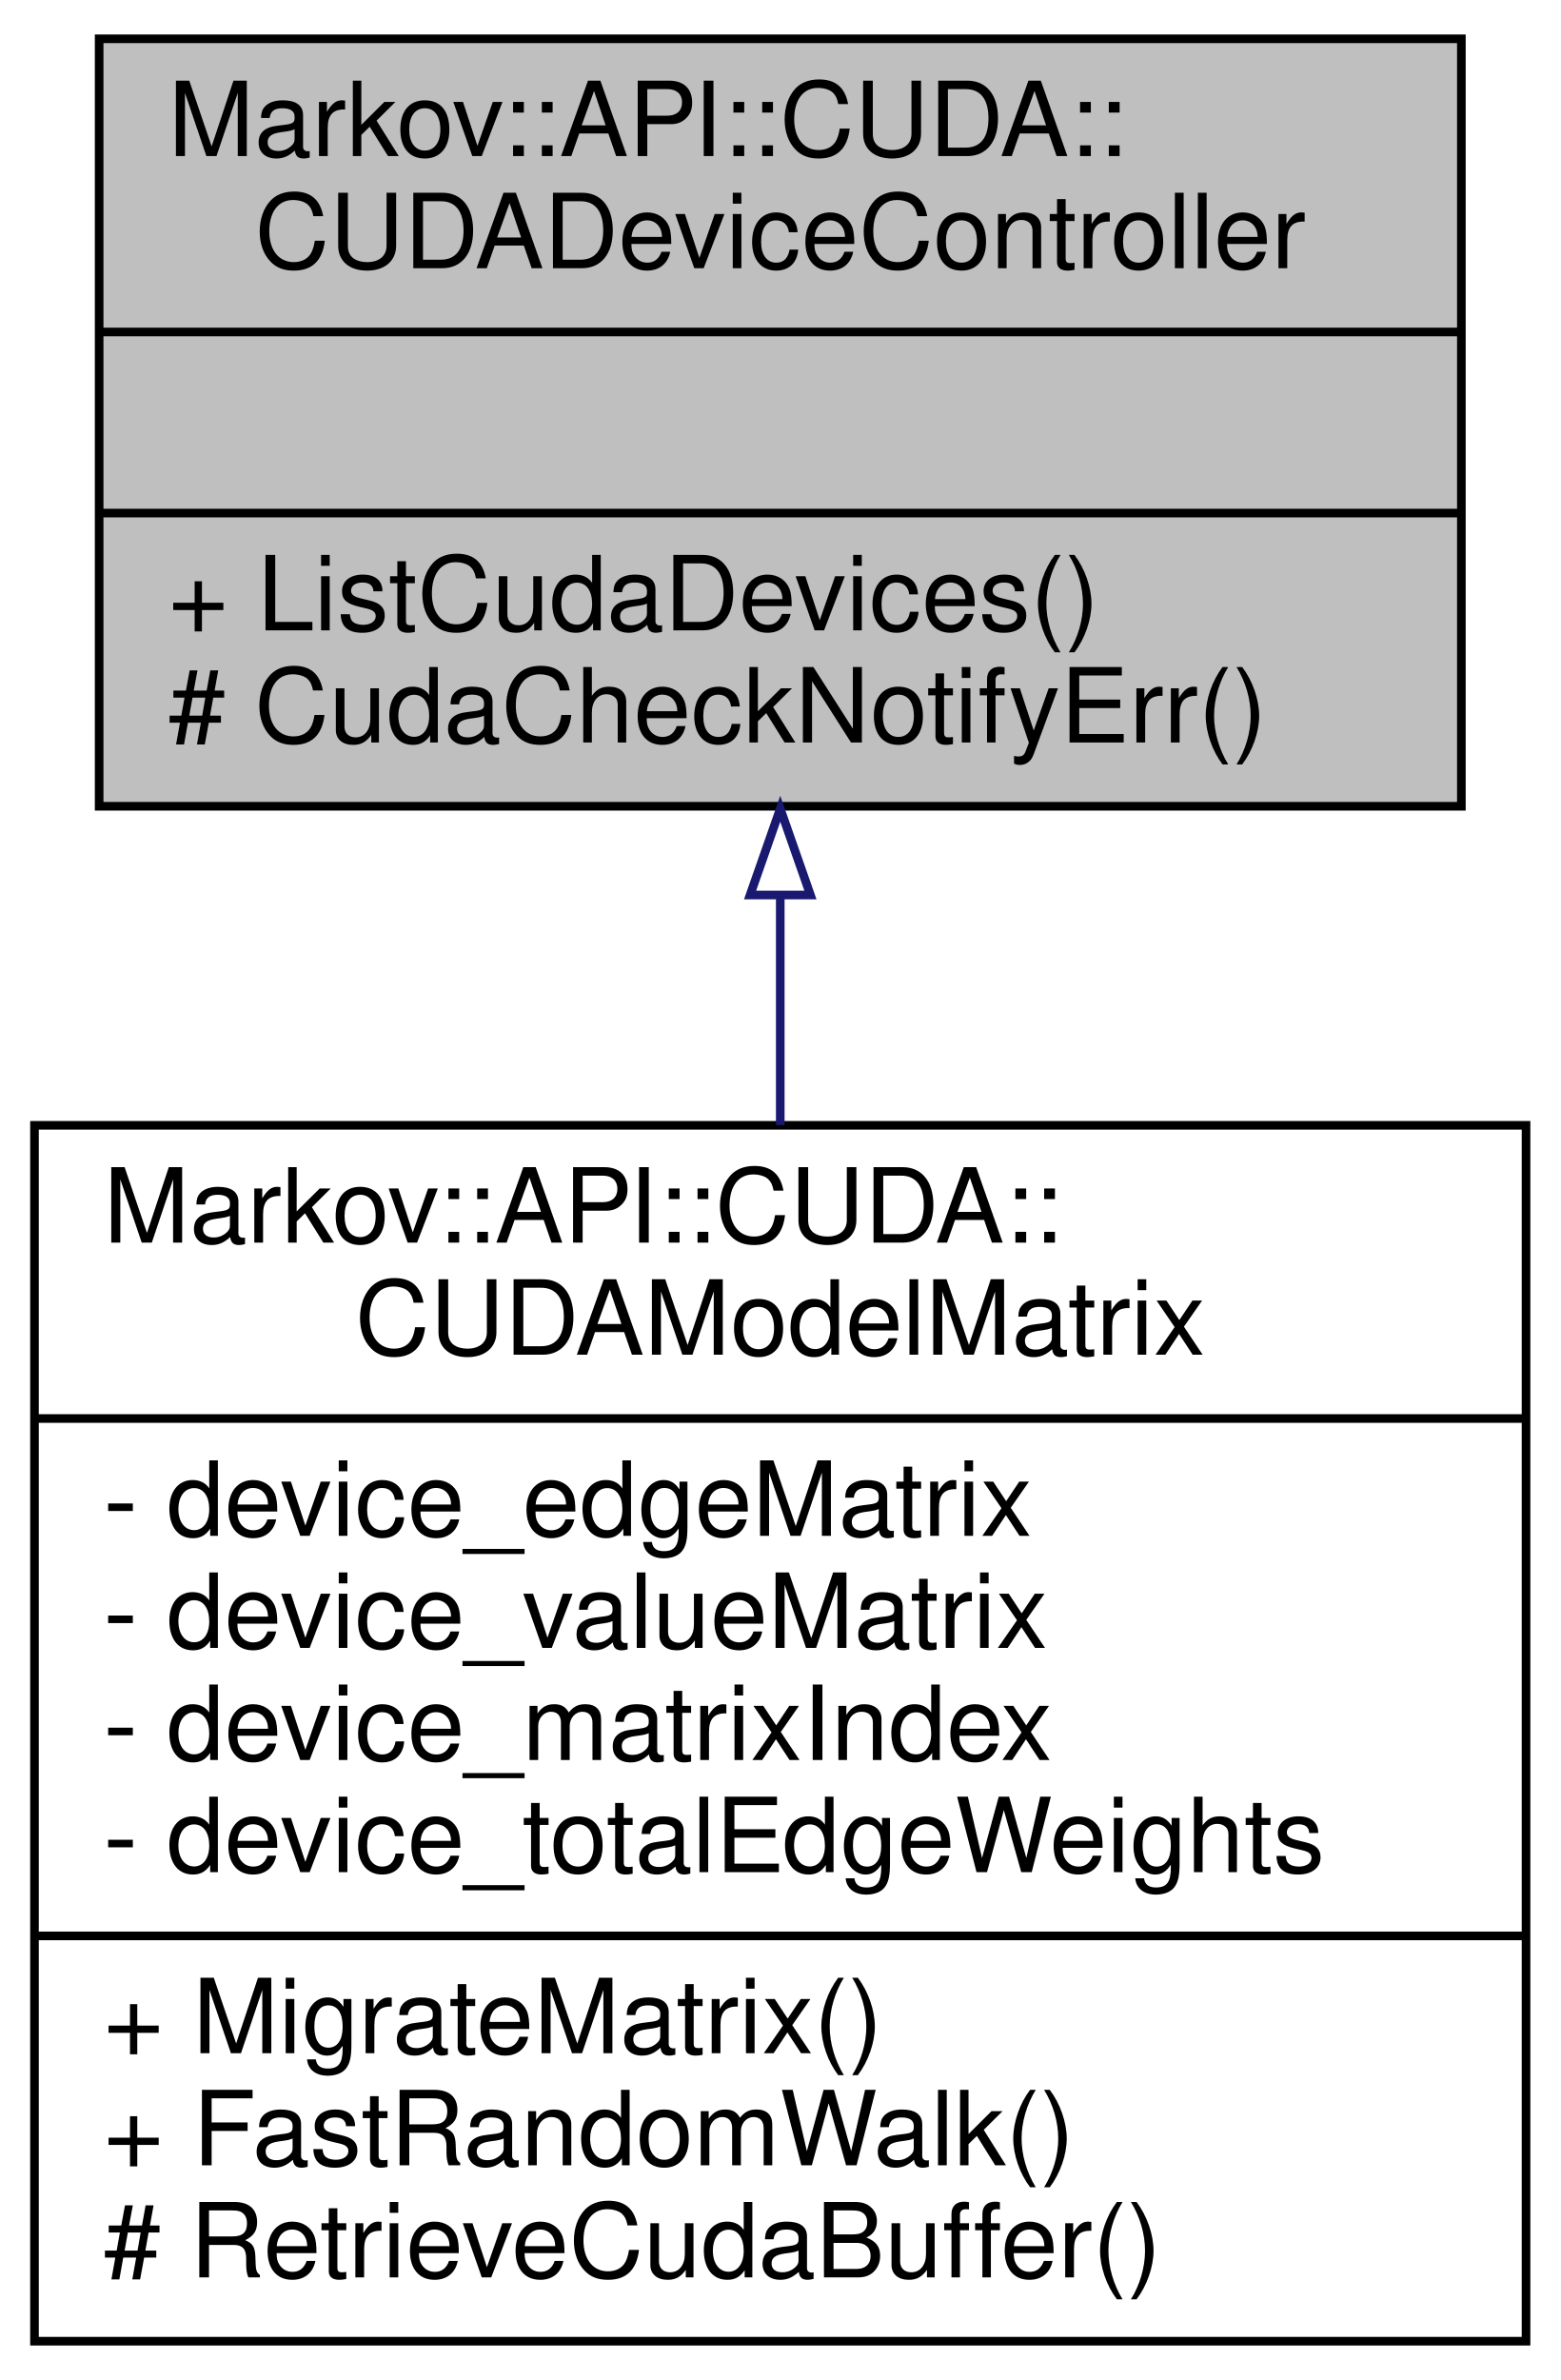
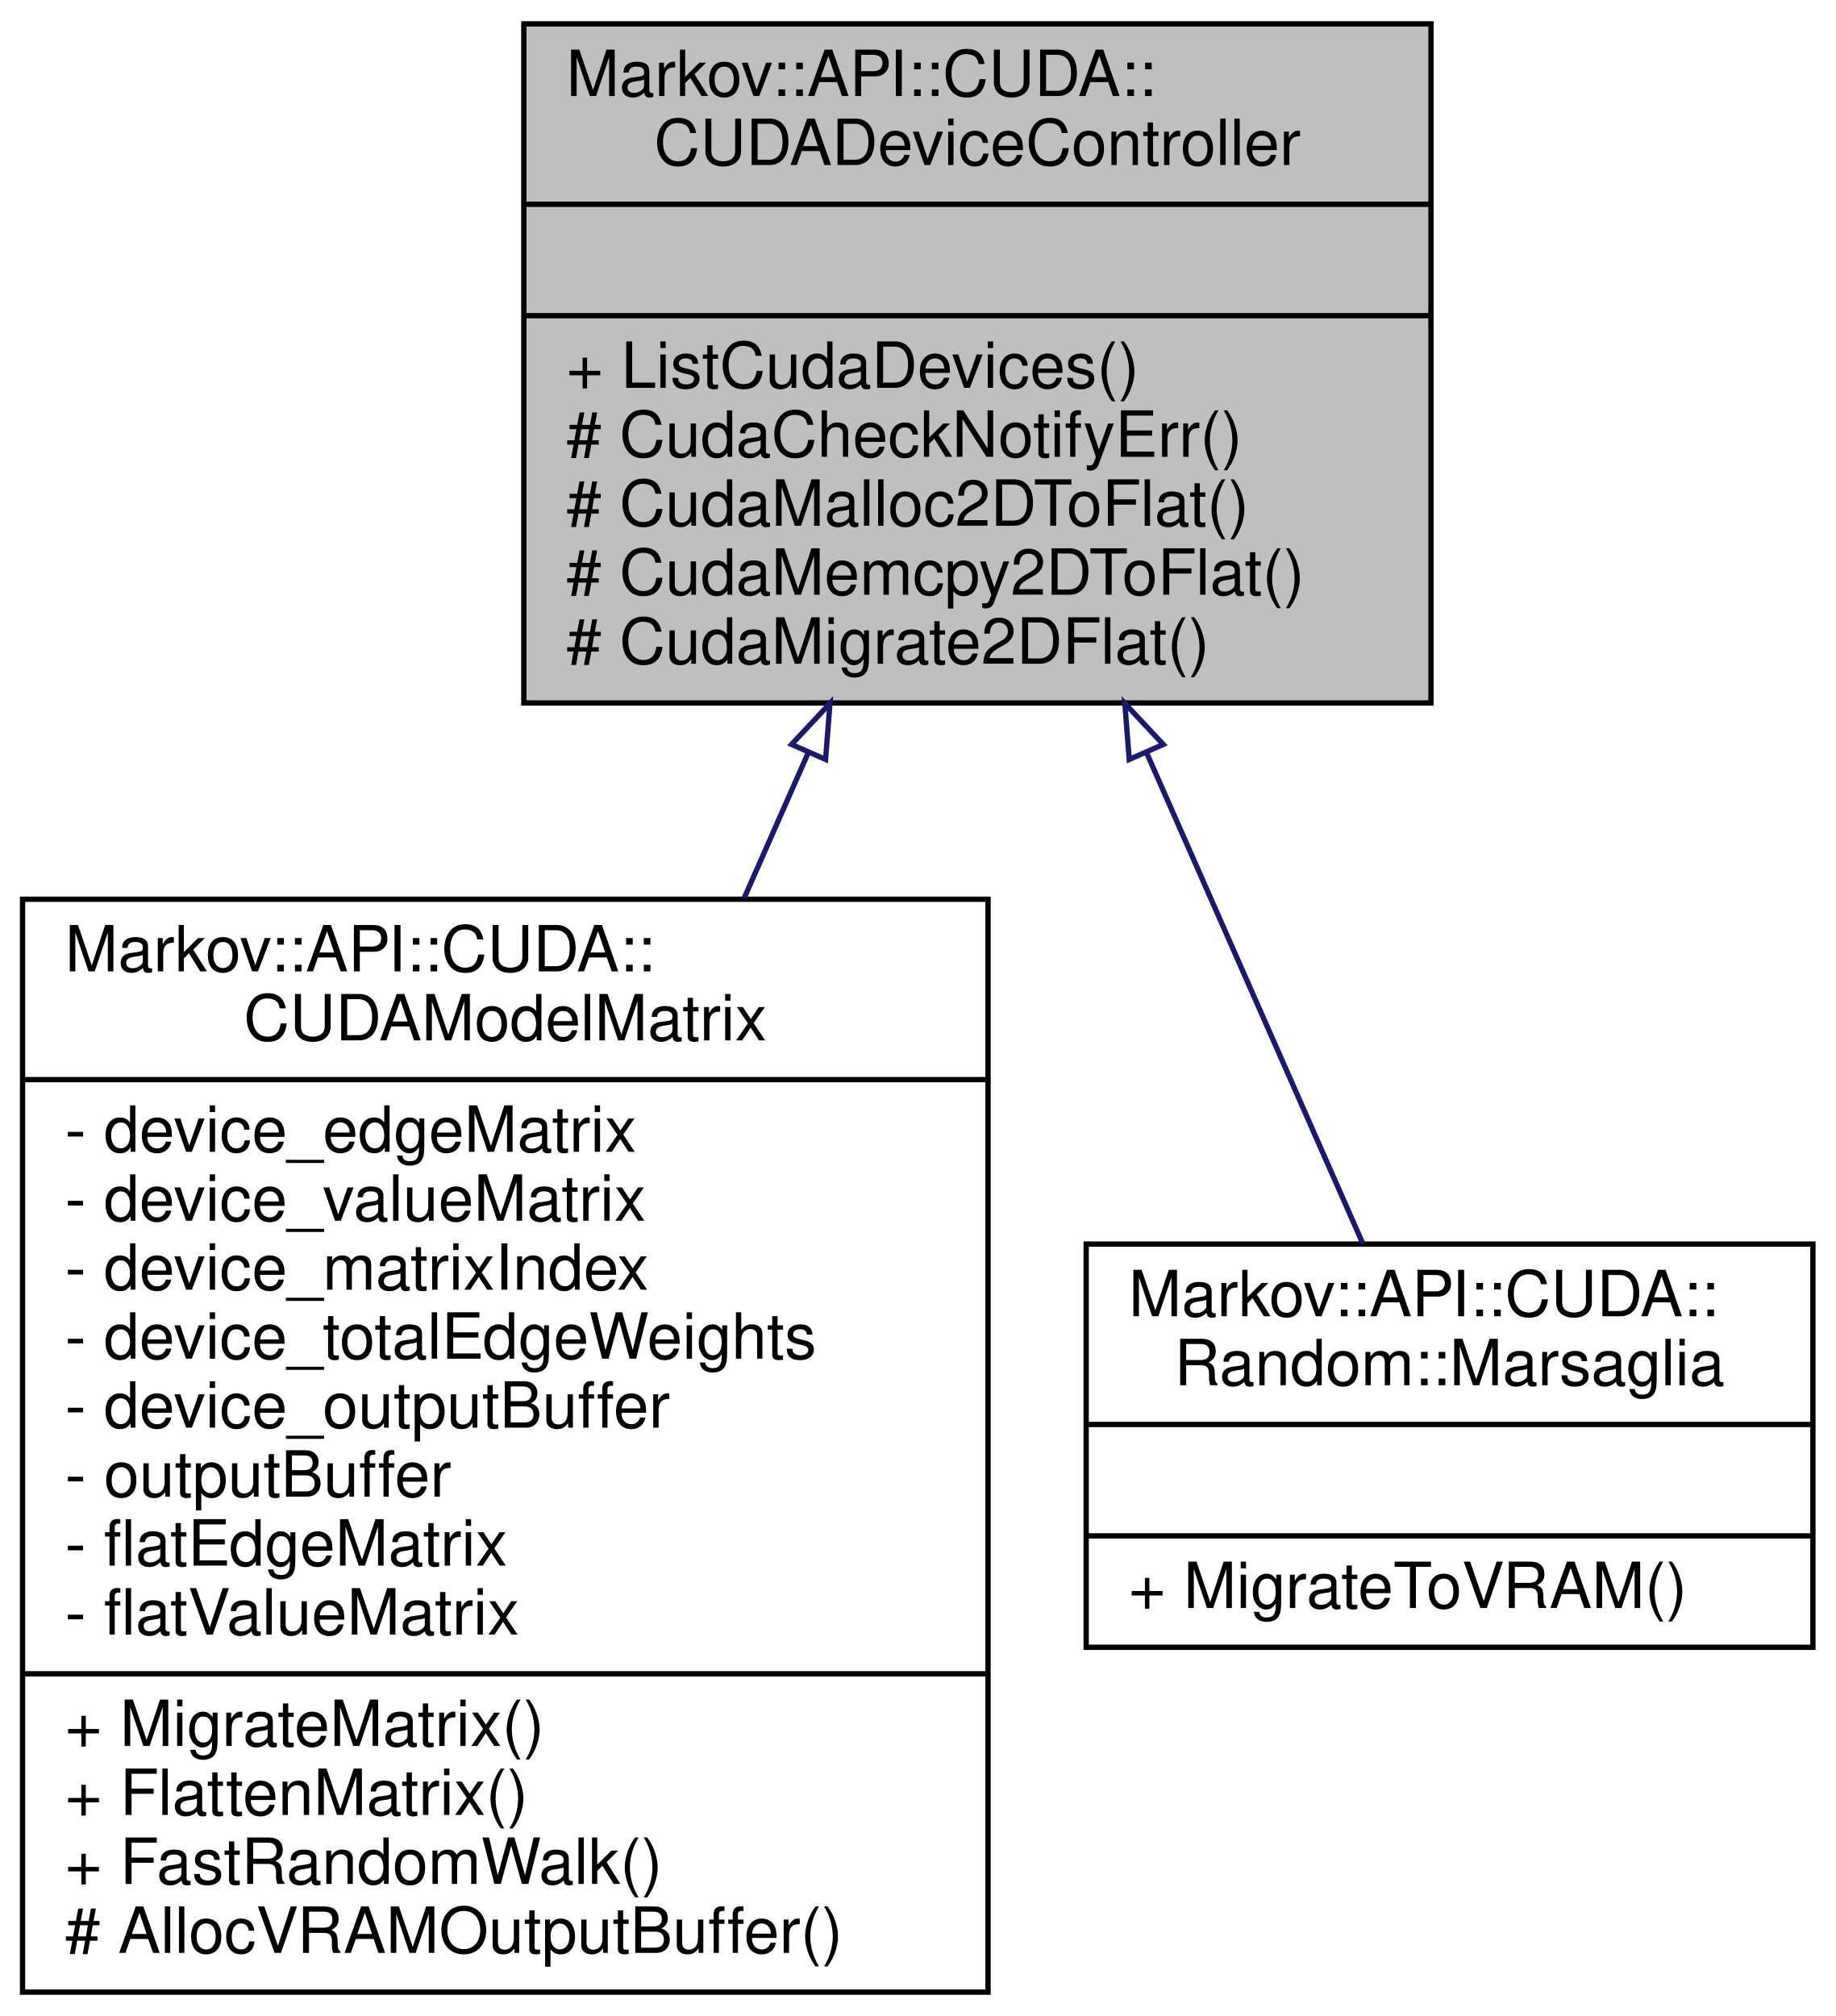
- <svg xmlns="http://www.w3.org/2000/svg" xmlns:xlink="http://www.w3.org/1999/xlink" width="181pt" height="276pt" viewBox="0.00 0.00 181.00 276.00">
-   <g id="graph0" class="graph" transform="scale(1 1) rotate(0) translate(4 272)">
+ <svg xmlns="http://www.w3.org/2000/svg" xmlns:xlink="http://www.w3.org/1999/xlink" width="346pt" height="380pt" viewBox="0.00 0.00 345.50 380.00">
+   <g id="graph0" class="graph" transform="scale(1 1) rotate(0) translate(4 376)">
    <g id="node1" class="node">
      <g id="a_node1">
        <a xlink:title="Controller class for CUDA device.">
-           <polygon fill="#bfbfbf" stroke="black" points="7.5,-178.5 7.5,-267.5 165.5,-267.5 165.5,-178.5 7.5,-178.5" />
-           <text text-anchor="start" x="15.5" y="-253.9" font-family="Helvetica,sans-Serif" font-size="12.00">Markov::API::CUDA::</text>
-           <text text-anchor="middle" x="86.5" y="-240.9" font-family="Helvetica,sans-Serif" font-size="12.00">CUDADeviceController</text>
-           <polyline fill="none" stroke="black" points="7.5,-233.5 165.5,-233.5 " />
-           <text text-anchor="middle" x="86.5" y="-219.9" font-family="Helvetica,sans-Serif" font-size="12.00"> </text>
-           <polyline fill="none" stroke="black" points="7.5,-212.5 165.5,-212.5 " />
-           <text text-anchor="start" x="15.5" y="-198.9" font-family="Helvetica,sans-Serif" font-size="12.00">+ ListCudaDevices()</text>
-           <text text-anchor="start" x="15.5" y="-185.9" font-family="Helvetica,sans-Serif" font-size="12.00"># CudaCheckNotifyErr()</text>
+           <polygon fill="#bfbfbf" stroke="black" points="94.5,-243.5 94.5,-371.5 265.5,-371.5 265.5,-243.5 94.5,-243.5" />
+           <text text-anchor="start" x="102.5" y="-357.9" font-family="Helvetica,sans-Serif" font-size="12.00">Markov::API::CUDA::</text>
+           <text text-anchor="middle" x="180" y="-344.9" font-family="Helvetica,sans-Serif" font-size="12.00">CUDADeviceController</text>
+           <polyline fill="none" stroke="black" points="94.5,-337.5 265.5,-337.5 " />
+           <text text-anchor="middle" x="180" y="-323.9" font-family="Helvetica,sans-Serif" font-size="12.00"> </text>
+           <polyline fill="none" stroke="black" points="94.5,-316.5 265.5,-316.5 " />
+           <text text-anchor="start" x="102.5" y="-302.9" font-family="Helvetica,sans-Serif" font-size="12.00">+ ListCudaDevices()</text>
+           <text text-anchor="start" x="102.5" y="-289.9" font-family="Helvetica,sans-Serif" font-size="12.00"># CudaCheckNotifyErr()</text>
+           <text text-anchor="start" x="102.5" y="-276.9" font-family="Helvetica,sans-Serif" font-size="12.00"># CudaMalloc2DToFlat()</text>
+           <text text-anchor="start" x="102.5" y="-263.9" font-family="Helvetica,sans-Serif" font-size="12.00"># CudaMemcpy2DToFlat()</text>
+           <text text-anchor="start" x="102.5" y="-250.9" font-family="Helvetica,sans-Serif" font-size="12.00"># CudaMigrate2DFlat()</text>
        </a>
      </g>
    </g>
    <g id="node2" class="node">
      <g id="a_node2">
        <a xlink:href="class_markov_1_1_a_p_i_1_1_c_u_d_a_1_1_c_u_d_a_model_matrix.html" target="_top" xlink:title="Extension of Markov::API::ModelMatrix which is modified to run on GPU devices.">
-           <polygon fill="none" stroke="black" points="0,-0.5 0,-141.5 173,-141.5 173,-0.5 0,-0.5" />
-           <text text-anchor="start" x="8" y="-127.9" font-family="Helvetica,sans-Serif" font-size="12.00">Markov::API::CUDA::</text>
-           <text text-anchor="middle" x="86.5" y="-114.9" font-family="Helvetica,sans-Serif" font-size="12.00">CUDAModelMatrix</text>
-           <polyline fill="none" stroke="black" points="0,-107.5 173,-107.5 " />
-           <text text-anchor="start" x="8" y="-93.9" font-family="Helvetica,sans-Serif" font-size="12.00">- device_edgeMatrix</text>
-           <text text-anchor="start" x="8" y="-80.9" font-family="Helvetica,sans-Serif" font-size="12.00">- device_valueMatrix</text>
-           <text text-anchor="start" x="8" y="-67.9" font-family="Helvetica,sans-Serif" font-size="12.00">- device_matrixIndex</text>
-           <text text-anchor="start" x="8" y="-54.9" font-family="Helvetica,sans-Serif" font-size="12.00">- device_totalEdgeWeights</text>
-           <polyline fill="none" stroke="black" points="0,-47.5 173,-47.5 " />
-           <text text-anchor="start" x="8" y="-33.9" font-family="Helvetica,sans-Serif" font-size="12.00">+ MigrateMatrix()</text>
+           <polygon fill="none" stroke="black" points="0,-0.5 0,-206.5 182,-206.5 182,-0.5 0,-0.5" />
+           <text text-anchor="start" x="8" y="-192.9" font-family="Helvetica,sans-Serif" font-size="12.00">Markov::API::CUDA::</text>
+           <text text-anchor="middle" x="91" y="-179.9" font-family="Helvetica,sans-Serif" font-size="12.00">CUDAModelMatrix</text>
+           <polyline fill="none" stroke="black" points="0,-172.5 182,-172.5 " />
+           <text text-anchor="start" x="8" y="-158.9" font-family="Helvetica,sans-Serif" font-size="12.00">- device_edgeMatrix</text>
+           <text text-anchor="start" x="8" y="-145.9" font-family="Helvetica,sans-Serif" font-size="12.00">- device_valueMatrix</text>
+           <text text-anchor="start" x="8" y="-132.9" font-family="Helvetica,sans-Serif" font-size="12.00">- device_matrixIndex</text>
+           <text text-anchor="start" x="8" y="-119.9" font-family="Helvetica,sans-Serif" font-size="12.00">- device_totalEdgeWeights</text>
+           <text text-anchor="start" x="8" y="-106.9" font-family="Helvetica,sans-Serif" font-size="12.00">- device_outputBuffer</text>
+           <text text-anchor="start" x="8" y="-93.9" font-family="Helvetica,sans-Serif" font-size="12.00">- outputBuffer</text>
+           <text text-anchor="start" x="8" y="-80.9" font-family="Helvetica,sans-Serif" font-size="12.00">- flatEdgeMatrix</text>
+           <text text-anchor="start" x="8" y="-67.9" font-family="Helvetica,sans-Serif" font-size="12.00">- flatValueMatrix</text>
+           <polyline fill="none" stroke="black" points="0,-60.5 182,-60.5 " />
+           <text text-anchor="start" x="8" y="-46.9" font-family="Helvetica,sans-Serif" font-size="12.00">+ MigrateMatrix()</text>
+           <text text-anchor="start" x="8" y="-33.9" font-family="Helvetica,sans-Serif" font-size="12.00">+ FlattenMatrix()</text>
          <text text-anchor="start" x="8" y="-20.9" font-family="Helvetica,sans-Serif" font-size="12.00">+ FastRandomWalk()</text>
-           <text text-anchor="start" x="8" y="-7.9" font-family="Helvetica,sans-Serif" font-size="12.00"># RetrieveCudaBuffer()</text>
+           <text text-anchor="start" x="8" y="-7.9" font-family="Helvetica,sans-Serif" font-size="12.00"># AllocVRAMOutputBuffer()</text>
        </a>
      </g>
    </g>
    <g id="edge1" class="edge">
-       <path fill="none" stroke="midnightblue" d="M86.5,-167.97C86.5,-159.39 86.5,-150.41 86.5,-141.53" />
-       <polygon fill="none" stroke="midnightblue" points="83,-168.21 86.5,-178.21 90,-168.21 83,-168.21" />
+       <path fill="none" stroke="midnightblue" d="M148.16,-234.23C144.22,-225.29 140.13,-216.02 136.04,-206.73" />
+       <polygon fill="none" stroke="midnightblue" points="144.97,-235.68 152.21,-243.42 151.38,-232.85 144.97,-235.68" />
+     </g>
+     <g id="node3" class="node">
+       <g id="a_node3">
+         <a xlink:href="class_markov_1_1_a_p_i_1_1_c_u_d_a_1_1_random_1_1_marsaglia.html" target="_top" xlink:title="Extension of Markov::Random::Marsaglia which is capable o working on device space.">
+           <polygon fill="none" stroke="black" points="200.5,-65.5 200.5,-141.5 337.5,-141.5 337.5,-65.5 200.5,-65.5" />
+           <text text-anchor="start" x="208.5" y="-127.9" font-family="Helvetica,sans-Serif" font-size="12.00">Markov::API::CUDA::</text>
+           <text text-anchor="middle" x="269" y="-114.9" font-family="Helvetica,sans-Serif" font-size="12.00">Random::Marsaglia</text>
+           <polyline fill="none" stroke="black" points="200.5,-107.5 337.5,-107.5 " />
+           <text text-anchor="middle" x="269" y="-93.9" font-family="Helvetica,sans-Serif" font-size="12.00"> </text>
+           <polyline fill="none" stroke="black" points="200.5,-86.5 337.5,-86.5 " />
+           <text text-anchor="start" x="208.5" y="-72.9" font-family="Helvetica,sans-Serif" font-size="12.00">+ MigrateToVRAM()</text>
+         </a>
+       </g>
+     </g>
+     <g id="edge2" class="edge">
+       <path fill="none" stroke="midnightblue" d="M211.83,-234.26C225.66,-202.88 241.26,-167.46 252.67,-141.56" />
+       <polygon fill="none" stroke="midnightblue" points="208.62,-232.85 207.79,-243.42 215.03,-235.68 208.62,-232.85" />
    </g>
  </g>
</svg>
